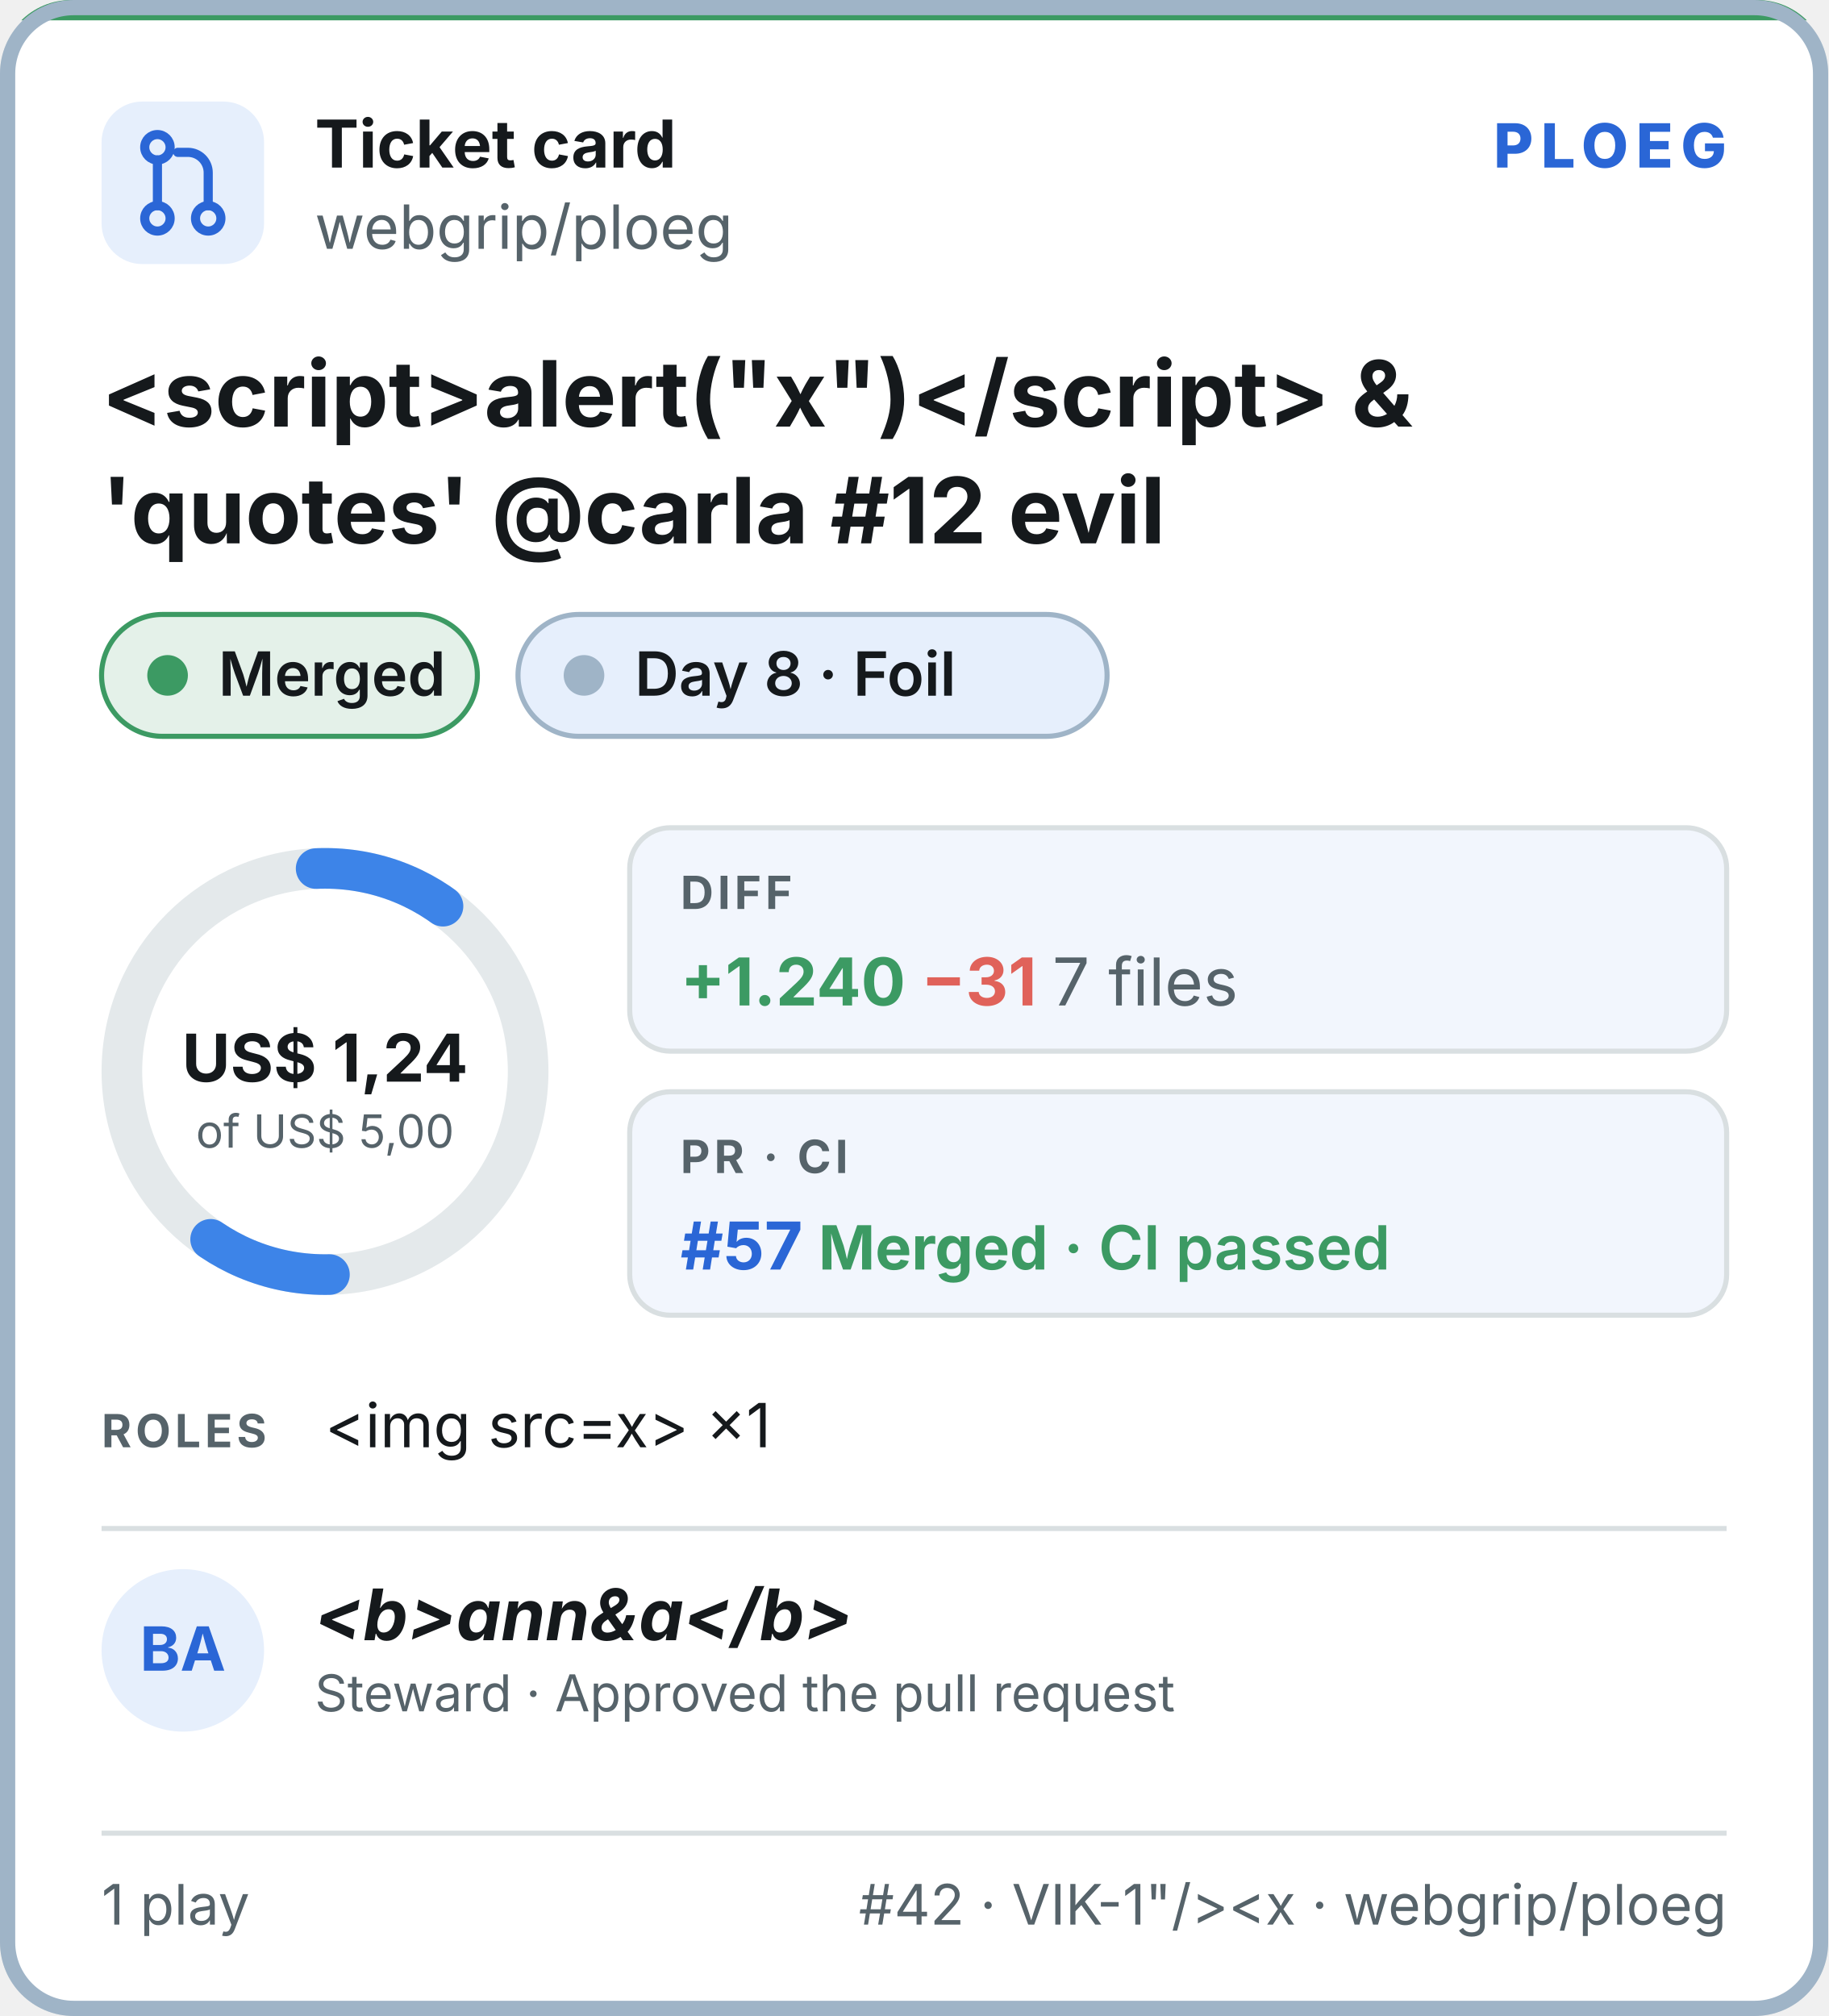
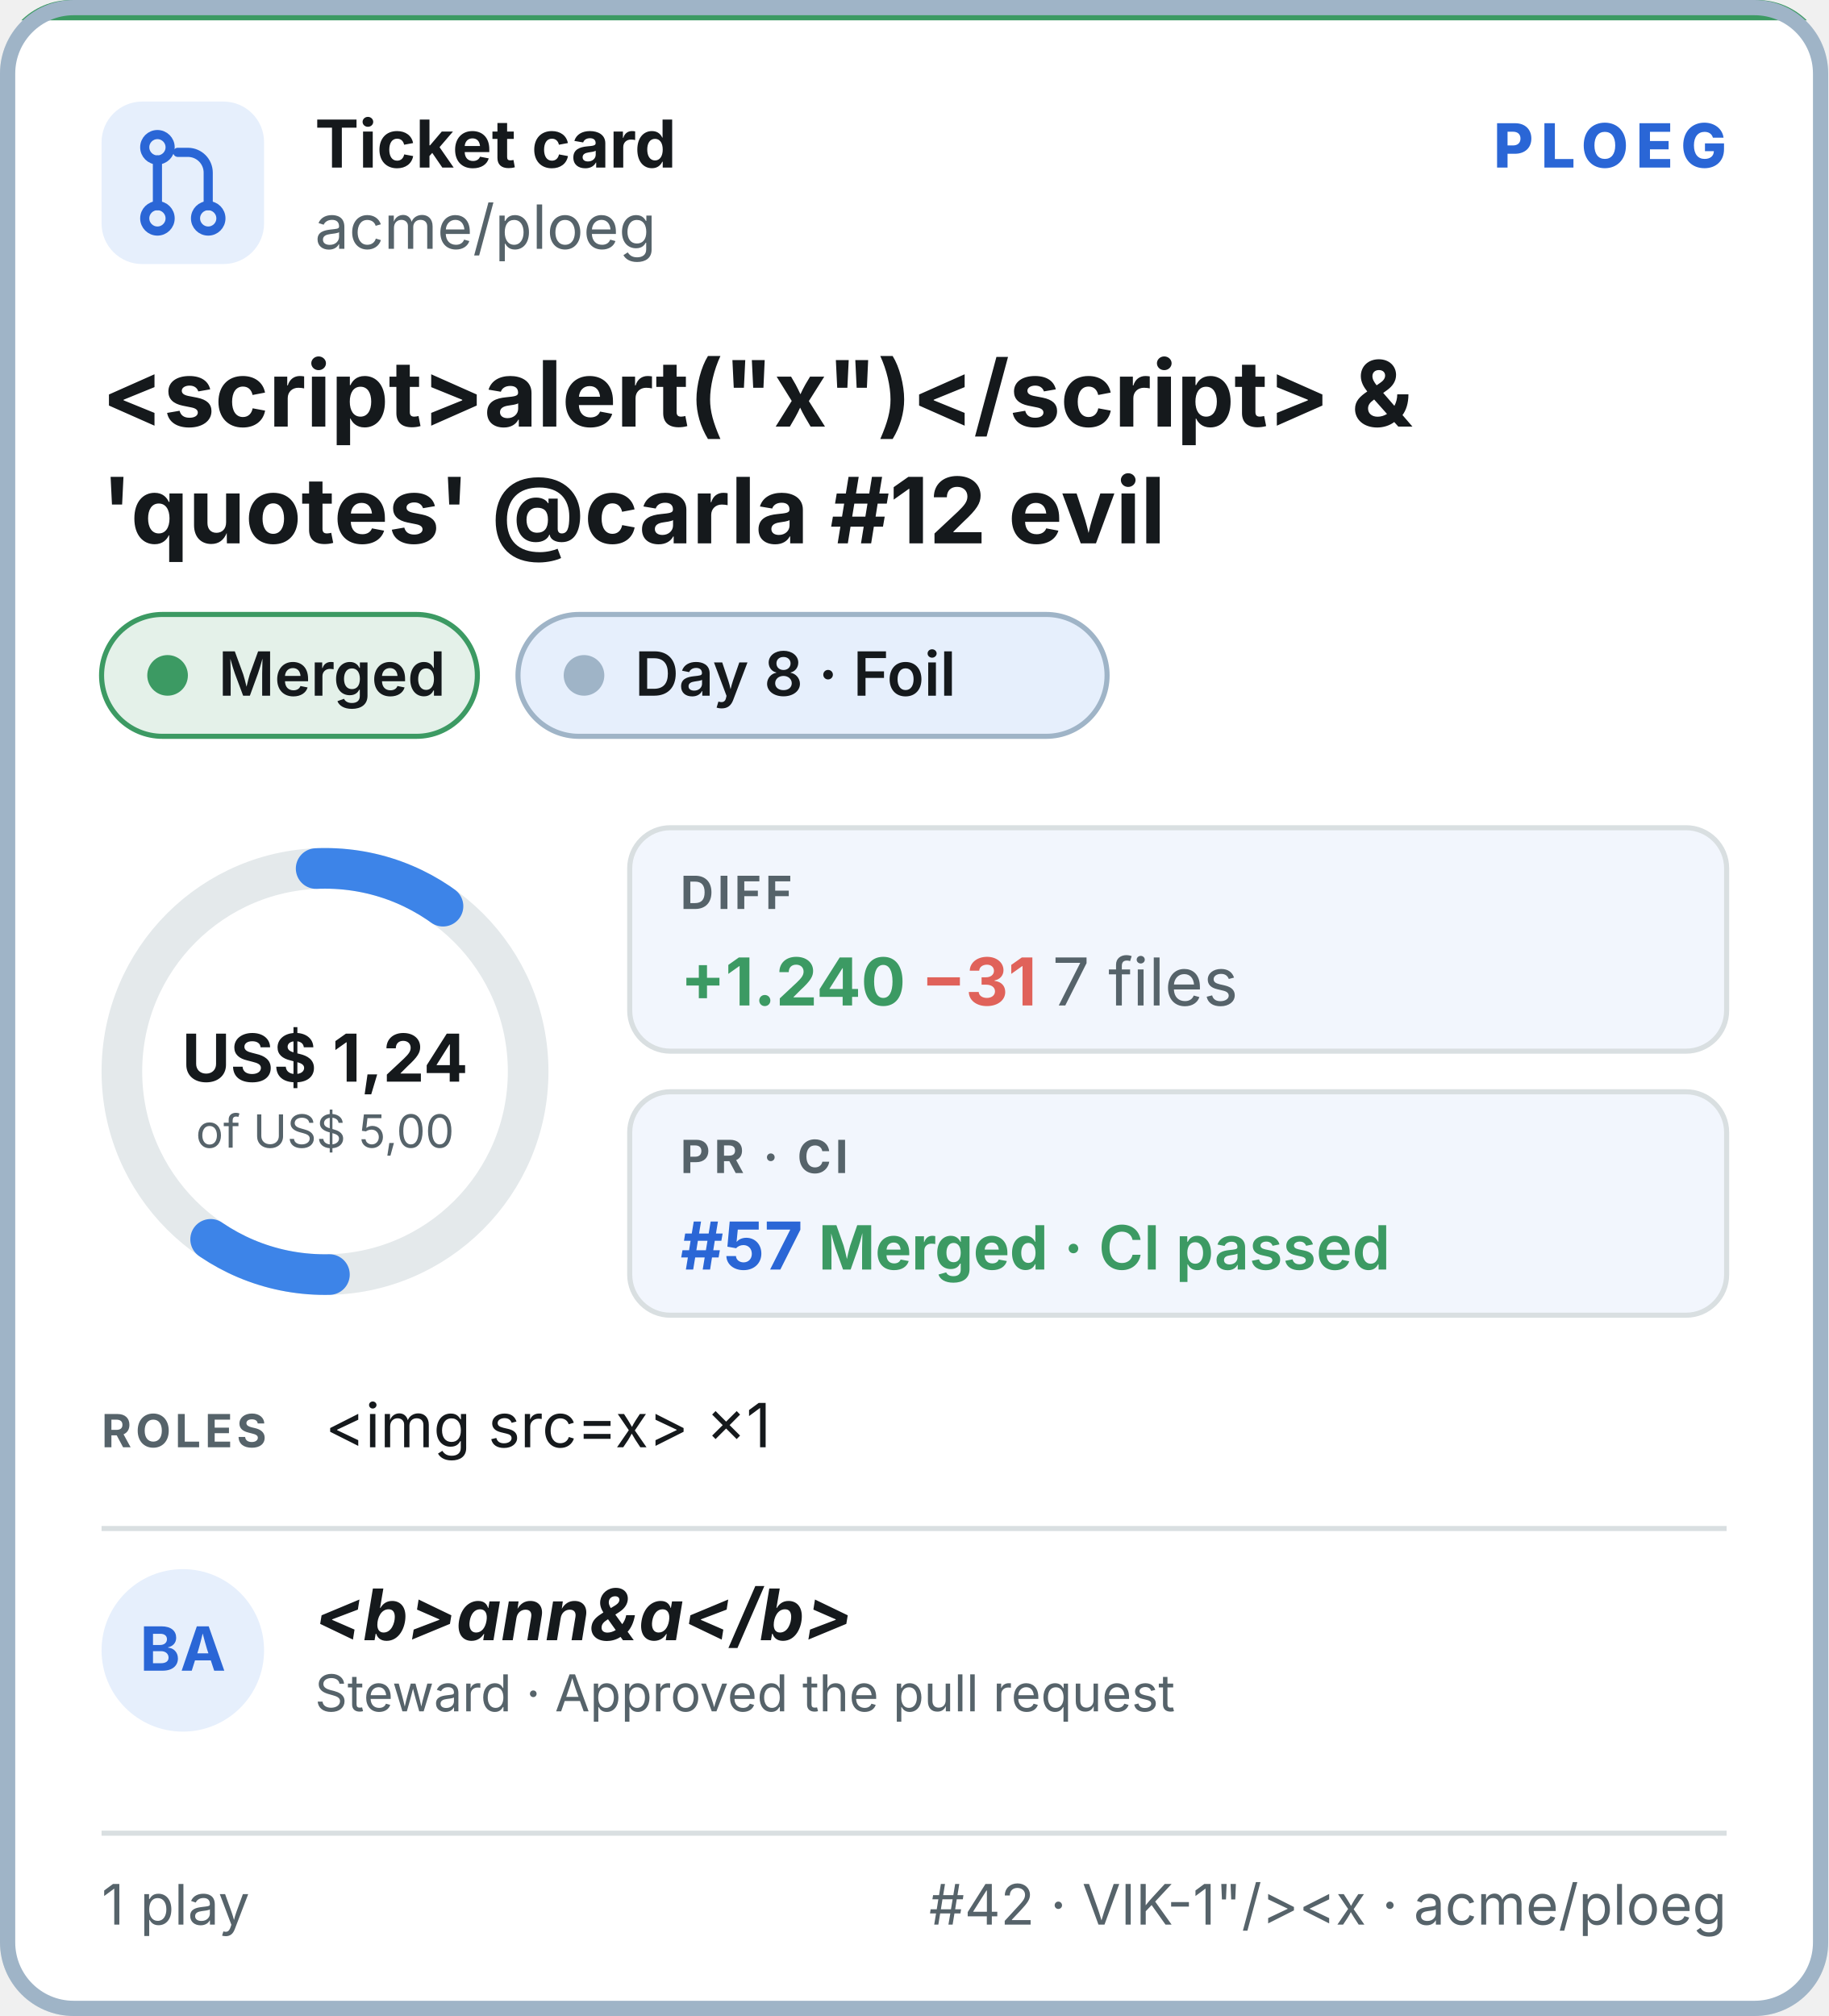
<svg xmlns="http://www.w3.org/2000/svg" width="360" height="397" viewBox="0 0 360 397" role="img" aria-labelledby="card-title card-desc">
  <defs>
    <clipPath id="card-clip">
      <rect x="0" y="0" width="360" height="397" rx="14" />
    </clipPath>
    <linearGradient id="card-sheen" x1="0" y1="0" x2="1" y2="1">
      <stop offset="0" stop-color="#FFFFFF" stop-opacity="0" />
      <stop offset="0.5" stop-color="#9FB4C7" stop-opacity="0.16" />
      <stop offset="1" stop-color="#FFFFFF" stop-opacity="0" />
    </linearGradient>
  </defs>
  <g font-family="Inter, -apple-system, 'Segoe UI', Roboto, Helvetica, Arial, sans-serif">
    <rect x="0.5" y="0.5" width="359" height="396" rx="14" fill="#FFFFFF" stroke="#D9DFE1" />
    <g clip-path="url(#card-clip)">
      <rect x="0" y="0" width="360" height="4" fill="#3C9A63" />
    </g>
    <rect x="1.5" y="1.5" width="357" height="394" rx="13" fill="none" stroke="#9FB4C7" stroke-width="3" data-finish="foil" />
    <rect x="20" y="20" width="32" height="32" rx="8" fill="#E6EFFC" />
    <g fill="none" stroke="#2A66D6" stroke-width="1.8" stroke-linecap="round">
      <circle cx="31" cy="29" r="2.5" />
      <circle cx="31" cy="43" r="2.5" />
      <circle cx="41" cy="43" r="2.5" />
      <path d="M31 31.5 V40.5 M41 40.5 V34 a4 4 0 0 0 -4 -4 H35" />
    </g>
    <text x="62" y="33" font-size="13" font-weight="700" fill="#15191C">Ticket card</text>
-     <text x="62" y="49" font-size="12" fill="#56636A">webgrip/ploeg</text>
+     <text x="62" y="49" font-size="12" fill="#56636A">acme/ploeg</text>
    <text x="340" y="33" font-size="12" font-weight="800" letter-spacing="1.5" text-anchor="end" fill="#2A66D6">PLOEG</text>
    <text x="20" y="84" font-size="18" font-weight="700" fill="#15191C">&lt;script&gt;alert("x")&lt;/script&gt; &amp;</text>
    <text x="20" y="107" font-size="18" font-weight="700" fill="#15191C">'quotes' @carla #12 evil</text>
    <rect x="20" y="121" width="74" height="24" rx="12" fill="#3C9A63" fill-opacity="0.14" stroke="#3C9A63" />
    <circle cx="33" cy="133" r="4" fill="#3C9A63" />
    <text x="43" y="137" font-size="12" font-weight="600" fill="#15191C">Merged</text>
    <rect x="102" y="121" width="116" height="24" rx="12" fill="#E6EFFC" stroke="#9FB4C7" />
    <circle cx="115" cy="133" r="4" fill="#9FB4C7" />
    <text x="125" y="137" font-size="12" font-weight="600" fill="#15191C">Day 8 · Foil</text>
    <circle cx="64" cy="211" r="40" fill="none" stroke="#E4E9EB" stroke-width="8" />
    <circle cx="64" cy="211" r="40" fill="none" stroke="#3D84E8" stroke-width="8" stroke-linecap="round" pathLength="100" stroke-dasharray="24.8 100" transform="rotate(-90 64 211)" />
    <text x="64" y="213" font-size="13" font-weight="700" text-anchor="middle" fill="#15191C">US$ 1,24</text>
    <text x="64" y="226" font-size="9" text-anchor="middle" fill="#56636A">of US$ 5,00</text>
    <rect x="124" y="163" width="216" height="44" rx="8" fill="#E6EFFC" fill-opacity="0.5" stroke="#D9DFE1" />
    <text x="134" y="179" font-size="9" font-weight="700" letter-spacing="0.8" fill="#56636A">DIFF</text>
    <text x="134" y="198" font-size="13" font-weight="700">
      <tspan fill="#3C9A63">+1.240</tspan>
      <tspan fill="#E0625A">−31</tspan>
      <tspan font-weight="400" fill="#56636A">7 files</tspan>
    </text>
    <rect x="124" y="215" width="216" height="44" rx="8" fill="#E6EFFC" fill-opacity="0.5" stroke="#D9DFE1" />
    <text x="134" y="231" font-size="9" font-weight="700" letter-spacing="0.8" fill="#56636A">PR · CI</text>
    <text x="134" y="250" font-size="13" font-weight="700" fill="#2A66D6">#57 <tspan font-size="12" fill="#3C9A63">Merged</tspan>
      <tspan font-size="12" font-weight="600" fill="#3C9A63">· CI passed</tspan>
    </text>
    <text x="20" y="285" font-size="9" font-weight="700" letter-spacing="0.8" fill="#56636A">ROLES</text>
    <text x="64" y="285" font-size="12" fill="#15191C">&lt;img src=x&gt; ×1</text>
    <line x1="20" y1="301" x2="340" y2="301" stroke="#D9DFE1" />
    <circle cx="36" cy="325" r="16" fill="#E6EFFC" />
    <text x="36" y="329" font-size="12" font-weight="700" text-anchor="middle" fill="#2A66D6">BA</text>
    <text x="62" y="323" font-size="14" font-weight="700" font-style="italic" fill="#15191C">&lt;b&gt;ann&amp;a&lt;/b&gt;</text>
    <text x="62" y="337" font-size="10" fill="#56636A">Steward · Approved the pull request</text>
    <line x1="20" y1="361" x2="340" y2="361" stroke="#D9DFE1" />
    <text x="20" y="379" font-size="11" fill="#56636A">1 play</text>
-     <text x="340" y="379" font-size="11" text-anchor="end" fill="#56636A">#42 · VIK-1"/&gt;&lt;x · webgrip/ploeg</text>
+     <text x="340" y="379" font-size="11" text-anchor="end" fill="#56636A">#42 · VIK-1"/&gt;&lt;x · acme/ploeg</text>
  </g>
</svg>
